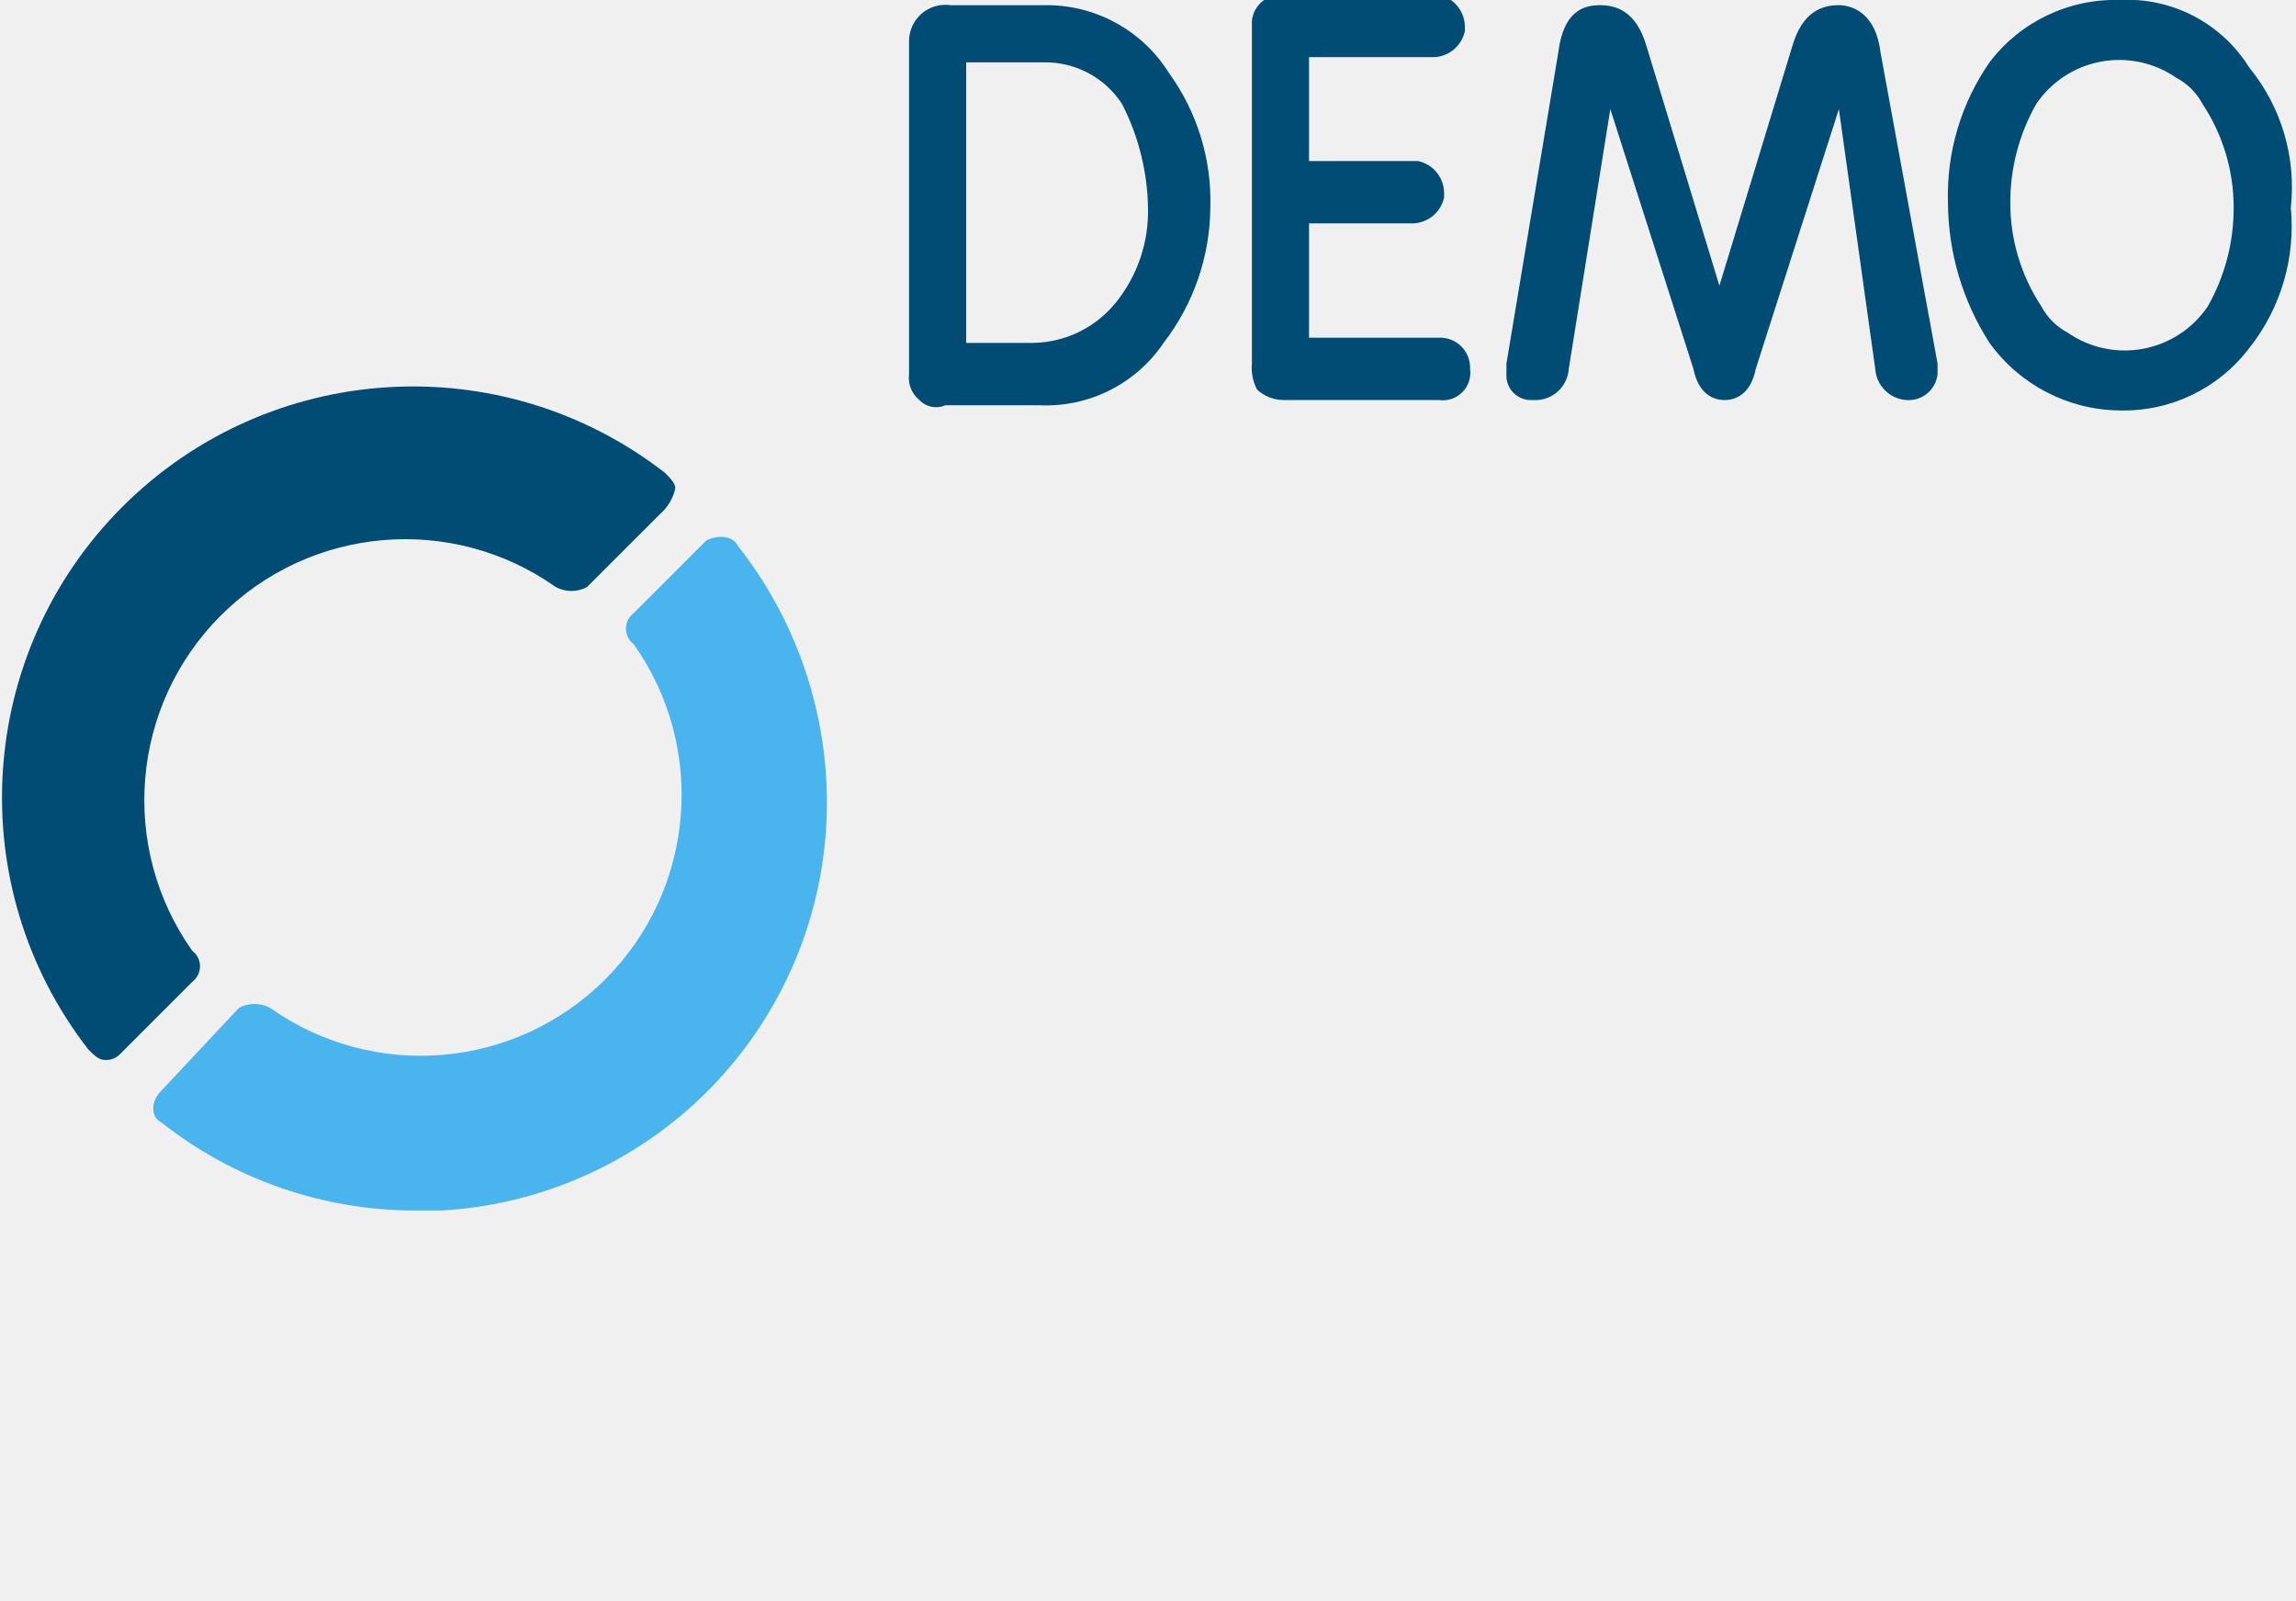
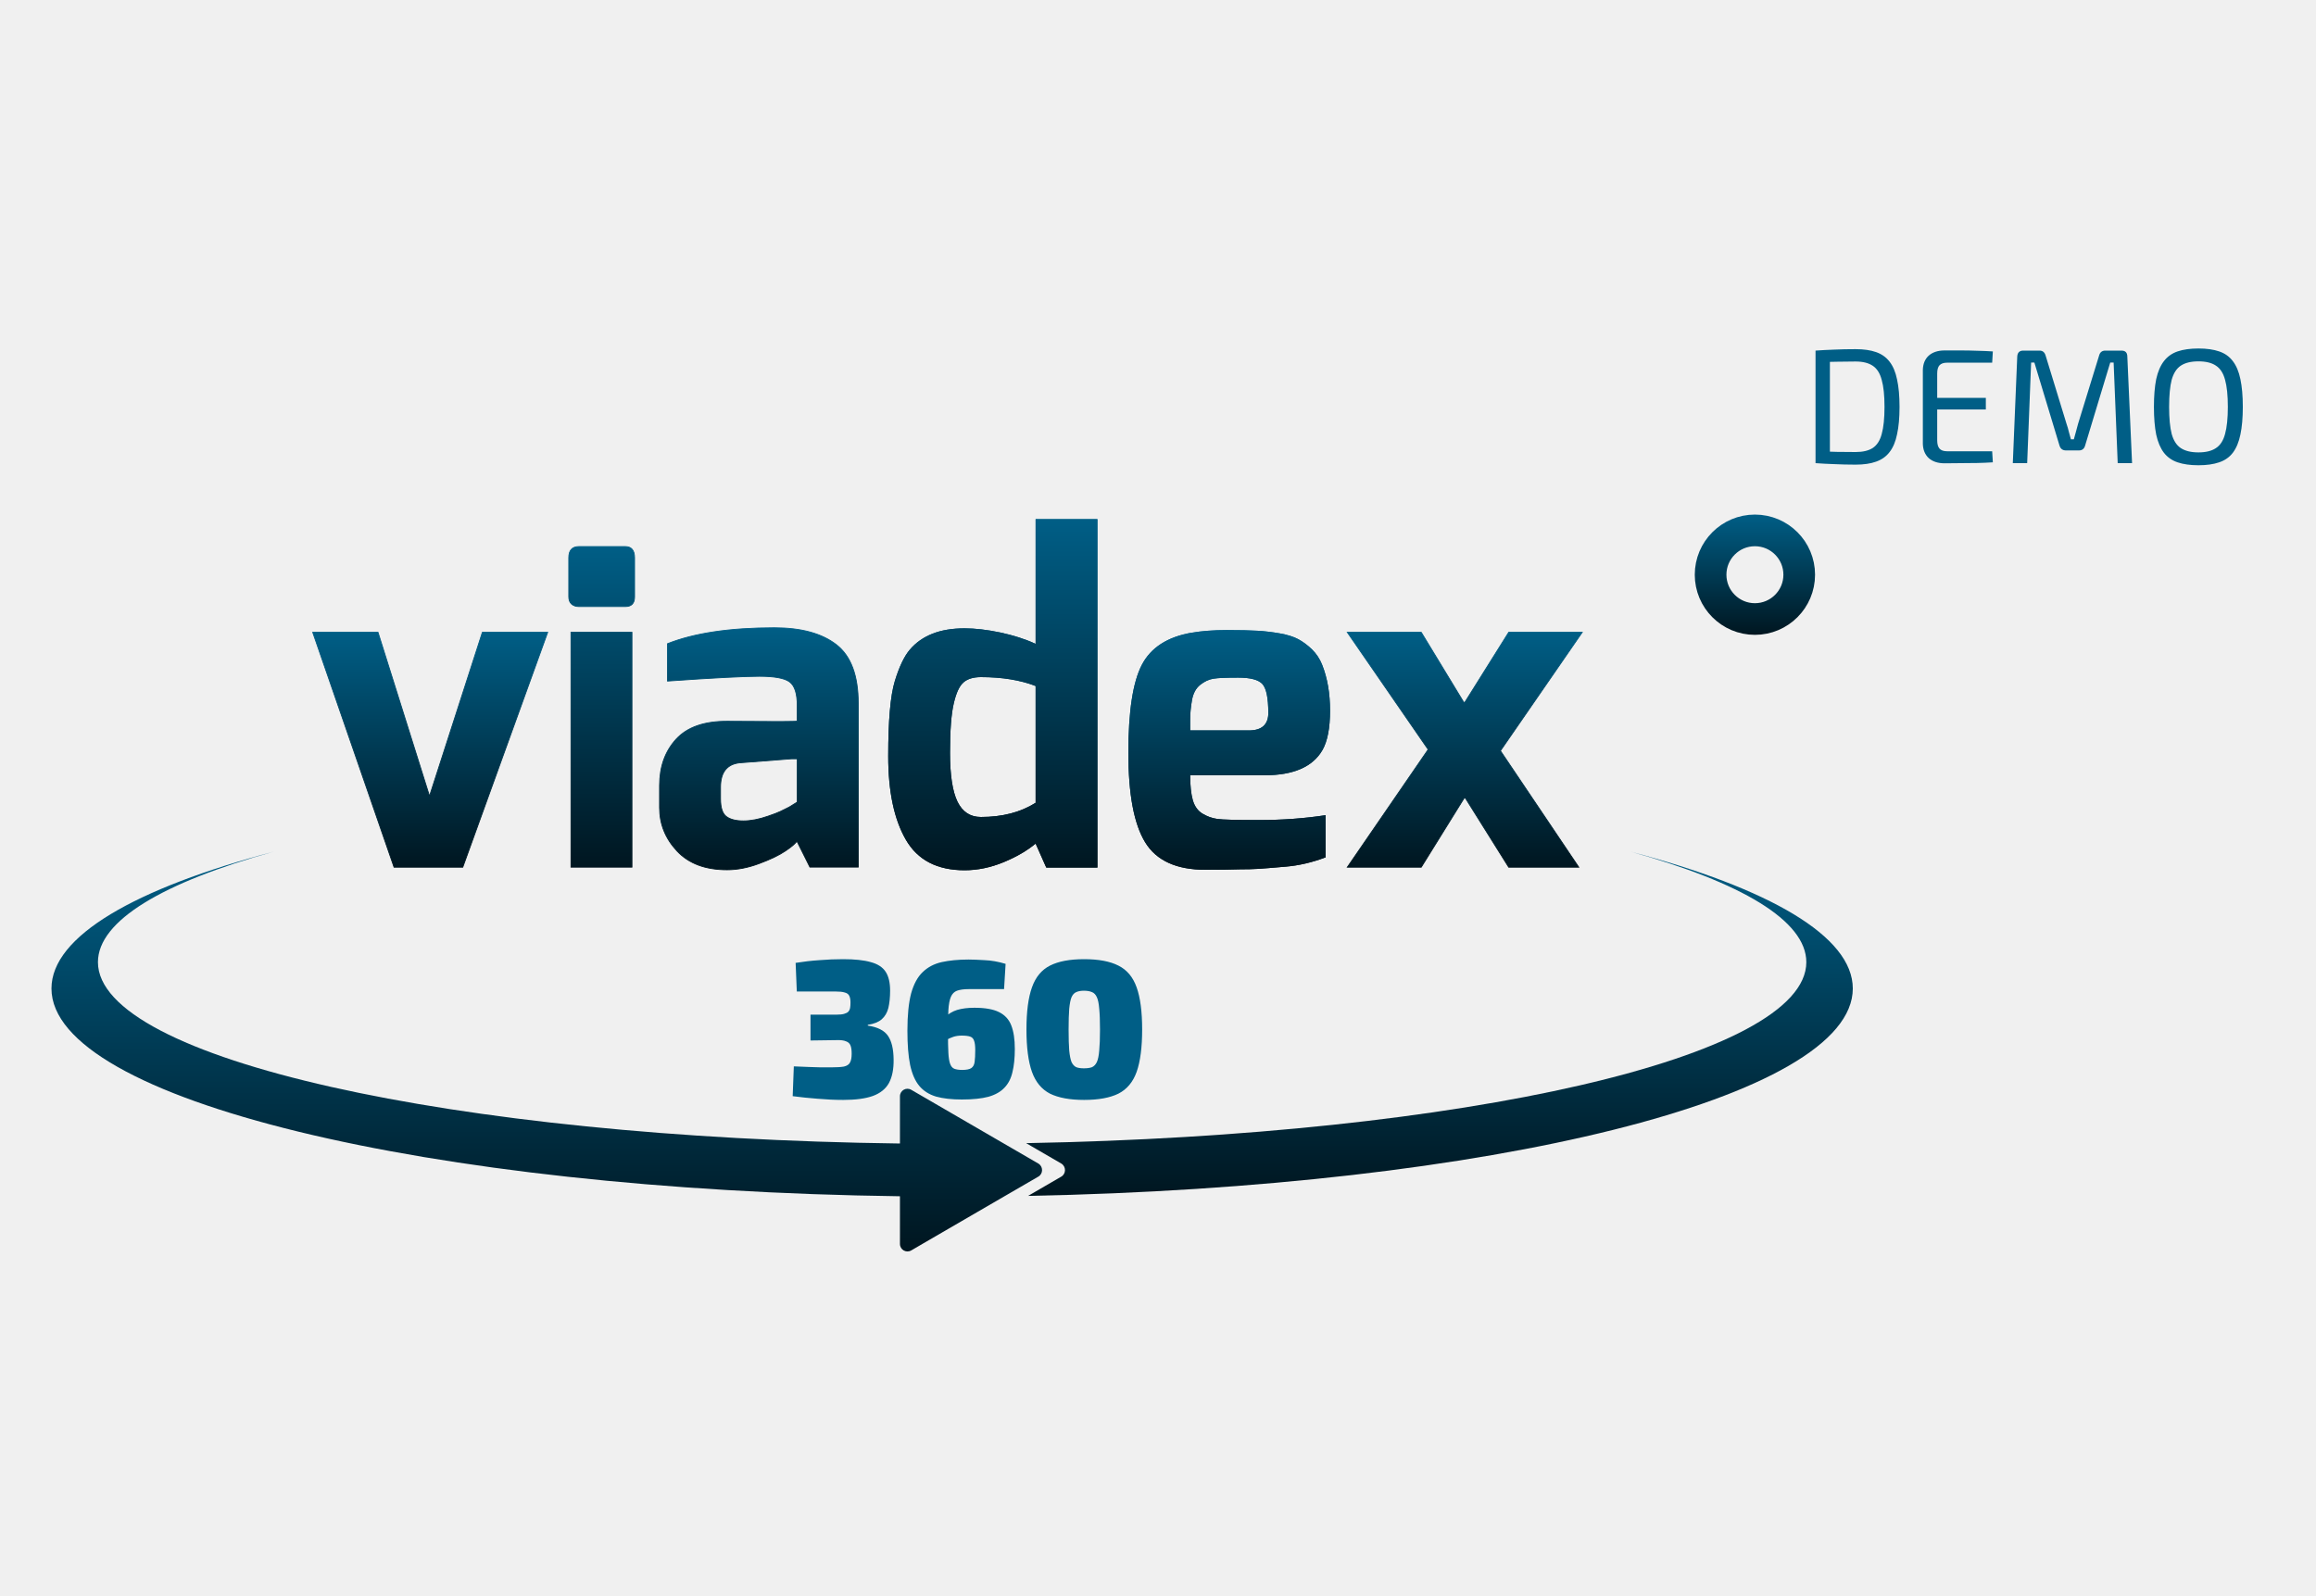
- <svg xmlns="http://www.w3.org/2000/svg" viewBox="0 0 44.2 30.8">
+ <svg xmlns="http://www.w3.org/2000/svg" width="45" height="31" viewBox="0 0 45 31" fill="none">
+   <path d="M7.345 12.287L8.338 15.446L8.345 15.47L8.353 15.446L9.372 12.287H10.642L8.992 16.852H7.656L6.076 12.287H7.345Z" fill="url(#paint0_linear_2428_5995)" stroke="url(#paint1_linear_2428_5995)" stroke-width="0.016" />
+   <path d="M12.279 12.286V16.851H11.094V12.286H12.279ZM11.249 10.621H12.149C12.21 10.621 12.255 10.64 12.284 10.675C12.314 10.71 12.33 10.764 12.33 10.838V11.597C12.33 11.662 12.315 11.709 12.285 11.74C12.256 11.771 12.211 11.787 12.149 11.787H11.249C11.188 11.787 11.14 11.77 11.104 11.737C11.069 11.704 11.051 11.659 11.051 11.597V10.838C11.051 10.764 11.068 10.71 11.101 10.675C11.133 10.64 11.182 10.621 11.249 10.621Z" fill="url(#paint2_linear_2428_5995)" stroke="url(#paint3_linear_2428_5995)" stroke-width="0.016" />
+   <path d="M15.046 12.199C15.571 12.199 15.973 12.31 16.254 12.53C16.534 12.749 16.676 13.128 16.676 13.667V16.85H15.736L15.489 16.355L15.482 16.357L15.47 16.364L15.476 16.354C15.465 16.372 15.442 16.398 15.405 16.429C15.369 16.459 15.321 16.495 15.26 16.536C15.138 16.619 14.967 16.701 14.75 16.781C14.533 16.862 14.326 16.902 14.127 16.902C13.705 16.902 13.382 16.78 13.155 16.538C12.928 16.295 12.815 16.014 12.815 15.694V15.263C12.815 14.897 12.923 14.597 13.139 14.362C13.354 14.129 13.686 14.013 14.136 14.016C14.587 14.019 14.925 14.021 15.148 14.021C15.26 14.021 15.344 14.019 15.399 14.018C15.427 14.017 15.448 14.017 15.462 14.016C15.469 14.015 15.475 14.014 15.479 14.014C15.48 14.013 15.483 14.012 15.484 14.012C15.485 14.011 15.486 14.011 15.487 14.01C15.488 14.009 15.49 14.006 15.49 14.003V13.71C15.49 13.479 15.442 13.325 15.342 13.251C15.292 13.214 15.218 13.187 15.12 13.169C15.022 13.151 14.9 13.142 14.754 13.142C14.463 13.142 13.868 13.172 12.97 13.235V12.508C13.488 12.303 14.18 12.199 15.046 12.199ZM15.382 14.745L14.376 14.823C14.252 14.835 14.157 14.881 14.094 14.961C14.031 15.04 14 15.153 14 15.298V15.521C14 15.694 14.037 15.811 14.114 15.868C14.19 15.925 14.302 15.952 14.445 15.952C14.589 15.952 14.749 15.921 14.924 15.86C15.011 15.83 15.089 15.801 15.157 15.771L15.333 15.684L15.487 15.589L15.491 15.595V14.745H15.382Z" fill="url(#paint4_linear_2428_5995)" stroke="url(#paint5_linear_2428_5995)" stroke-width="0.016" />
+   <mask id="path-4-inside-1_2428_5995" fill="white">
+     <path d="M17.258 14.694C17.258 14.004 17.3 13.518 17.386 13.236C17.472 12.954 17.57 12.751 17.678 12.624C17.913 12.348 18.267 12.21 18.742 12.21C18.947 12.21 19.179 12.237 19.436 12.291C19.694 12.346 19.922 12.419 20.122 12.512V10.088H21.323V16.859H20.329L20.122 16.393C19.957 16.531 19.748 16.652 19.497 16.756C19.245 16.859 18.994 16.911 18.742 16.911C18.21 16.911 17.83 16.714 17.602 16.32C17.373 15.925 17.258 15.384 17.258 14.694M18.725 13.258C18.644 13.324 18.58 13.46 18.532 13.668C18.483 13.874 18.459 14.195 18.459 14.63C18.459 15.063 18.508 15.38 18.604 15.578C18.701 15.777 18.853 15.876 19.059 15.876C19.476 15.876 19.831 15.784 20.122 15.6V13.331C19.825 13.216 19.471 13.158 19.059 13.158C18.916 13.158 18.804 13.191 18.725 13.257" />
+   </mask>
+   <path d="M17.258 14.694C17.258 14.004 17.3 13.518 17.386 13.236C17.472 12.954 17.57 12.751 17.678 12.624C17.913 12.348 18.267 12.21 18.742 12.21C18.947 12.21 19.179 12.237 19.436 12.291C19.694 12.346 19.922 12.419 20.122 12.512V10.088H21.323V16.859H20.329L20.122 16.393C19.957 16.531 19.748 16.652 19.497 16.756C19.245 16.859 18.994 16.911 18.742 16.911C18.21 16.911 17.83 16.714 17.602 16.32C17.373 15.925 17.258 15.384 17.258 14.694M18.725 13.258C18.644 13.324 18.58 13.46 18.532 13.668C18.483 13.874 18.459 14.195 18.459 14.63C18.459 15.063 18.508 15.38 18.604 15.578C18.701 15.777 18.853 15.876 19.059 15.876C19.476 15.876 19.831 15.784 20.122 15.6V13.331C19.825 13.216 19.471 13.158 19.059 13.158C18.916 13.158 18.804 13.191 18.725 13.257" fill="url(#paint6_linear_2428_5995)" />
+   <path d="M17.386 13.236L17.401 13.241L17.401 13.241L17.386 13.236ZM17.678 12.624L17.69 12.634L17.69 12.634L17.678 12.624ZM19.436 12.291L19.44 12.276L19.44 12.276L19.436 12.291ZM20.122 12.512L20.116 12.526L20.138 12.536V12.512H20.122ZM20.122 10.088V10.072H20.107V10.088H20.122ZM21.323 10.088H21.339V10.072H21.323V10.088ZM21.323 16.859V16.875H21.339V16.859H21.323ZM20.329 16.859L20.314 16.865L20.319 16.875H20.329V16.859ZM20.122 16.393L20.137 16.387L20.128 16.368L20.112 16.381L20.122 16.393ZM18.532 13.668L18.547 13.671L18.547 13.671L18.532 13.668ZM18.604 15.578L18.59 15.585L18.59 15.585L18.604 15.578ZM20.122 15.6L20.131 15.613L20.138 15.608V15.6H20.122ZM20.122 13.331H20.138V13.32L20.128 13.316L20.122 13.331ZM17.258 14.694H17.274C17.274 14.004 17.316 13.52 17.401 13.241L17.386 13.236L17.371 13.232C17.285 13.515 17.242 14.004 17.242 14.694H17.258ZM17.386 13.236L17.401 13.241C17.487 12.96 17.584 12.758 17.69 12.634L17.678 12.624L17.666 12.614C17.555 12.743 17.457 12.949 17.371 13.232L17.386 13.236ZM17.678 12.624L17.69 12.634C17.921 12.363 18.27 12.225 18.742 12.225V12.21V12.194C18.264 12.194 17.904 12.333 17.666 12.614L17.678 12.624ZM18.742 12.21V12.225C18.946 12.225 19.176 12.252 19.433 12.307L19.436 12.291L19.44 12.276C19.181 12.221 18.949 12.194 18.742 12.194V12.21ZM19.436 12.291L19.433 12.307C19.689 12.362 19.917 12.434 20.116 12.526L20.122 12.512L20.129 12.497C19.928 12.405 19.698 12.331 19.44 12.276L19.436 12.291ZM20.122 12.512H20.138V10.088H20.122H20.107V12.512H20.122ZM20.122 10.088V10.104H21.323V10.088V10.072H20.122V10.088ZM21.323 10.088H21.308V16.859H21.323H21.339V10.088H21.323ZM21.323 16.859V16.843H20.329V16.859V16.875H21.323V16.859ZM20.329 16.859L20.343 16.852L20.137 16.387L20.122 16.393L20.108 16.4L20.314 16.865L20.329 16.859ZM20.122 16.393L20.112 16.381C19.948 16.518 19.741 16.638 19.491 16.741L19.497 16.756L19.503 16.77C19.755 16.666 19.966 16.544 20.133 16.406L20.122 16.393ZM19.497 16.756L19.491 16.741C19.241 16.844 18.991 16.895 18.742 16.895V16.911V16.927C18.996 16.927 19.249 16.874 19.503 16.77L19.497 16.756ZM18.742 16.911V16.895C18.215 16.895 17.841 16.7 17.615 16.312L17.602 16.32L17.588 16.328C17.82 16.728 18.206 16.927 18.742 16.927V16.911ZM17.602 16.32L17.615 16.312C17.388 15.921 17.274 15.382 17.274 14.694H17.258H17.243C17.243 15.385 17.357 15.93 17.588 16.328L17.602 16.32ZM18.725 13.258L18.715 13.245C18.63 13.315 18.565 13.456 18.516 13.664L18.532 13.668L18.547 13.671C18.596 13.464 18.659 13.333 18.735 13.27L18.725 13.258ZM18.532 13.668L18.516 13.664C18.467 13.873 18.443 14.195 18.443 14.63H18.459H18.475C18.475 14.196 18.498 13.876 18.547 13.671L18.532 13.668ZM18.459 14.63H18.443C18.443 15.064 18.492 15.383 18.59 15.585L18.604 15.578L18.619 15.571C18.524 15.376 18.475 15.063 18.475 14.63H18.459ZM18.604 15.578L18.59 15.585C18.64 15.686 18.704 15.763 18.782 15.815C18.861 15.866 18.953 15.892 19.059 15.892V15.876V15.86C18.959 15.86 18.872 15.836 18.8 15.788C18.727 15.74 18.666 15.668 18.619 15.571L18.604 15.578ZM19.059 15.876V15.892C19.478 15.892 19.836 15.799 20.131 15.613L20.122 15.6L20.114 15.586C19.826 15.768 19.474 15.86 19.059 15.86V15.876ZM20.122 15.6H20.138V13.331H20.122H20.107V15.6H20.122ZM20.122 13.331L20.128 13.316C19.829 13.2 19.472 13.142 19.059 13.142V13.158V13.174C19.47 13.174 19.822 13.232 20.117 13.346L20.122 13.331ZM19.059 13.158V13.142C18.914 13.142 18.798 13.176 18.715 13.245L18.725 13.257L18.735 13.269C18.811 13.207 18.918 13.174 19.059 13.174V13.158Z" fill="url(#paint7_linear_2428_5995)" mask="url(#path-4-inside-1_2428_5995)" />
+   <mask id="path-6-inside-2_2428_5995" fill="white">
+     <path d="M23.151 12.296C23.351 12.261 23.58 12.244 23.837 12.244C24.094 12.244 24.294 12.249 24.437 12.257C24.58 12.266 24.725 12.283 24.87 12.309C25.016 12.335 25.135 12.372 25.226 12.421C25.318 12.471 25.406 12.536 25.492 12.619C25.578 12.703 25.643 12.802 25.689 12.917C25.792 13.176 25.843 13.473 25.843 13.809C25.843 14.146 25.794 14.4 25.697 14.573C25.509 14.901 25.134 15.065 24.574 15.065H23.125C23.125 15.266 23.142 15.427 23.176 15.548C23.211 15.668 23.273 15.756 23.365 15.811C23.456 15.866 23.552 15.9 23.652 15.914C23.752 15.929 24.025 15.935 24.471 15.935C24.917 15.935 25.346 15.904 25.757 15.841V16.66C25.5 16.758 25.241 16.819 24.981 16.841C24.721 16.864 24.543 16.878 24.445 16.884C24.348 16.89 24.227 16.893 24.085 16.893C23.896 16.899 23.676 16.902 23.424 16.902C22.858 16.902 22.467 16.724 22.25 16.367C22.032 16.011 21.924 15.431 21.924 14.629C21.924 13.826 22.011 13.257 22.185 12.921C22.36 12.585 22.681 12.377 23.151 12.295M24.643 13.849C24.643 13.561 24.604 13.376 24.528 13.292C24.451 13.209 24.294 13.168 24.06 13.168C23.826 13.168 23.665 13.174 23.576 13.189C23.487 13.203 23.401 13.244 23.319 13.309C23.236 13.376 23.183 13.475 23.16 13.607C23.137 13.739 23.125 13.864 23.125 13.982V14.194H24.266C24.518 14.194 24.644 14.079 24.644 13.849" />
+   </mask>
+   <path d="M23.151 12.296C23.351 12.261 23.58 12.244 23.837 12.244C24.094 12.244 24.294 12.249 24.437 12.257C24.58 12.266 24.725 12.283 24.87 12.309C25.016 12.335 25.135 12.372 25.226 12.421C25.318 12.471 25.406 12.536 25.492 12.619C25.578 12.703 25.643 12.802 25.689 12.917C25.792 13.176 25.843 13.473 25.843 13.809C25.843 14.146 25.794 14.4 25.697 14.573C25.509 14.901 25.134 15.065 24.574 15.065H23.125C23.125 15.266 23.142 15.427 23.176 15.548C23.211 15.668 23.273 15.756 23.365 15.811C23.456 15.866 23.552 15.9 23.652 15.914C23.752 15.929 24.025 15.935 24.471 15.935C24.917 15.935 25.346 15.904 25.757 15.841V16.66C25.5 16.758 25.241 16.819 24.981 16.841C24.721 16.864 24.543 16.878 24.445 16.884C24.348 16.89 24.227 16.893 24.085 16.893C23.896 16.899 23.676 16.902 23.424 16.902C22.858 16.902 22.467 16.724 22.25 16.367C22.032 16.011 21.924 15.431 21.924 14.629C21.924 13.826 22.011 13.257 22.185 12.921C22.36 12.585 22.681 12.377 23.151 12.295M24.643 13.849C24.643 13.561 24.604 13.376 24.528 13.292C24.451 13.209 24.294 13.168 24.06 13.168C23.826 13.168 23.665 13.174 23.576 13.189C23.487 13.203 23.401 13.244 23.319 13.309C23.236 13.376 23.183 13.475 23.16 13.607C23.137 13.739 23.125 13.864 23.125 13.982V14.194H24.266C24.518 14.194 24.644 14.079 24.644 13.849" fill="url(#paint8_linear_2428_5995)" />
+   <path d="M24.87 12.309L24.867 12.325L24.867 12.325L24.87 12.309ZM25.689 12.917L25.704 12.911L25.704 12.911L25.689 12.917ZM25.697 14.573L25.711 14.581L25.711 14.58L25.697 14.573ZM23.125 15.065V15.049H23.109V15.065H23.125ZM23.176 15.548L23.161 15.552L23.161 15.552L23.176 15.548ZM23.365 15.811L23.373 15.797L23.373 15.797L23.365 15.811ZM23.652 15.914L23.654 15.898L23.654 15.898L23.652 15.914ZM25.757 15.841H25.773V15.822L25.755 15.825L25.757 15.841ZM25.757 16.66L25.763 16.675L25.773 16.671V16.66H25.757ZM24.445 16.884L24.444 16.868L24.444 16.868L24.445 16.884ZM24.085 16.893V16.877L24.084 16.877L24.085 16.893ZM22.25 16.367L22.264 16.359L22.263 16.359L22.25 16.367ZM24.528 13.292L24.539 13.282L24.539 13.282L24.528 13.292ZM23.576 13.189L23.573 13.173L23.573 13.173L23.576 13.189ZM23.319 13.309L23.309 13.297L23.309 13.297L23.319 13.309ZM23.16 13.607L23.175 13.61L23.175 13.61L23.16 13.607ZM23.125 14.194H23.11V14.209H23.125V14.194ZM23.151 12.296L23.154 12.312C23.353 12.277 23.581 12.26 23.837 12.26V12.244V12.228C23.579 12.228 23.35 12.245 23.148 12.28L23.151 12.296ZM23.837 12.244V12.26C24.094 12.26 24.294 12.264 24.436 12.273L24.437 12.257L24.438 12.242C24.295 12.233 24.094 12.228 23.837 12.228V12.244ZM24.437 12.257L24.436 12.273C24.579 12.282 24.722 12.299 24.867 12.325L24.87 12.309L24.873 12.293C24.727 12.268 24.582 12.25 24.438 12.242L24.437 12.257ZM24.87 12.309L24.867 12.325C25.012 12.35 25.129 12.387 25.219 12.435L25.226 12.421L25.234 12.407C25.14 12.357 25.02 12.319 24.873 12.293L24.87 12.309ZM25.226 12.421L25.219 12.435C25.309 12.484 25.396 12.548 25.481 12.631L25.492 12.619L25.503 12.608C25.416 12.524 25.327 12.457 25.234 12.407L25.226 12.421ZM25.492 12.619L25.481 12.631C25.565 12.712 25.629 12.81 25.674 12.923L25.689 12.917L25.704 12.911C25.657 12.794 25.591 12.693 25.503 12.608L25.492 12.619ZM25.689 12.917L25.674 12.923C25.776 13.179 25.828 13.475 25.828 13.809H25.843H25.859C25.859 13.472 25.808 13.172 25.704 12.911L25.689 12.917ZM25.843 13.809H25.828C25.828 14.145 25.779 14.396 25.683 14.565L25.697 14.573L25.711 14.58C25.81 14.404 25.859 14.147 25.859 13.809H25.843ZM25.697 14.573L25.683 14.565C25.499 14.886 25.131 15.049 24.574 15.049V15.065V15.08C25.137 15.08 25.518 14.915 25.711 14.581L25.697 14.573ZM24.574 15.065V15.049H23.125V15.065V15.08H24.574V15.065ZM23.125 15.065H23.109C23.109 15.266 23.126 15.429 23.161 15.552L23.176 15.548L23.191 15.543C23.157 15.424 23.141 15.265 23.141 15.065H23.125ZM23.176 15.548L23.161 15.552C23.196 15.676 23.261 15.768 23.357 15.824L23.365 15.811L23.373 15.797C23.286 15.745 23.225 15.661 23.191 15.543L23.176 15.548ZM23.365 15.811L23.357 15.824C23.45 15.88 23.547 15.915 23.65 15.93L23.652 15.914L23.654 15.898C23.556 15.884 23.463 15.851 23.373 15.797L23.365 15.811ZM23.652 15.914L23.65 15.93C23.751 15.944 24.026 15.951 24.471 15.951V15.935V15.92C24.025 15.92 23.753 15.913 23.654 15.898L23.652 15.914ZM24.471 15.935V15.951C24.918 15.951 25.348 15.92 25.76 15.857L25.757 15.841L25.755 15.825C25.345 15.888 24.916 15.92 24.471 15.92V15.935ZM25.757 15.841H25.742V16.66H25.757H25.773V15.841H25.757ZM25.757 16.66L25.752 16.645C25.496 16.743 25.238 16.803 24.98 16.825L24.981 16.841L24.982 16.857C25.244 16.834 25.505 16.773 25.763 16.675L25.757 16.66ZM24.981 16.841L24.98 16.825C24.719 16.848 24.541 16.863 24.444 16.868L24.445 16.884L24.446 16.9C24.544 16.894 24.722 16.88 24.982 16.857L24.981 16.841ZM24.445 16.884L24.444 16.868C24.347 16.874 24.227 16.877 24.085 16.877V16.893V16.909C24.227 16.909 24.348 16.906 24.446 16.9L24.445 16.884ZM24.085 16.893L24.084 16.877C23.896 16.883 23.676 16.886 23.424 16.886V16.902V16.918C23.676 16.918 23.896 16.914 24.085 16.909L24.085 16.893ZM23.424 16.902V16.886C22.862 16.886 22.477 16.709 22.264 16.359L22.25 16.367L22.236 16.375C22.457 16.738 22.855 16.918 23.424 16.918V16.902ZM22.25 16.367L22.263 16.359C22.048 16.006 21.94 15.43 21.94 14.629H21.924H21.908C21.908 15.432 22.016 16.015 22.236 16.375L22.25 16.367ZM21.924 14.629H21.94C21.94 13.827 22.027 13.261 22.199 12.928L22.185 12.921L22.171 12.914C21.995 13.253 21.908 13.826 21.908 14.629H21.924ZM22.185 12.921L22.199 12.928C22.371 12.598 22.688 12.392 23.153 12.311L23.151 12.295L23.148 12.28C22.675 12.362 22.349 12.572 22.171 12.914L22.185 12.921ZM24.643 13.849H24.659C24.659 13.704 24.649 13.585 24.63 13.491C24.61 13.397 24.58 13.326 24.539 13.282L24.528 13.292L24.516 13.303C24.551 13.342 24.579 13.405 24.599 13.497C24.617 13.588 24.627 13.705 24.627 13.849H24.643ZM24.528 13.292L24.539 13.282C24.498 13.237 24.437 13.205 24.357 13.183C24.277 13.162 24.178 13.152 24.06 13.152V13.168V13.183C24.177 13.183 24.273 13.194 24.349 13.214C24.425 13.234 24.48 13.264 24.516 13.303L24.528 13.292ZM24.06 13.168V13.152C23.827 13.152 23.664 13.159 23.573 13.173L23.576 13.189L23.578 13.204C23.666 13.19 23.826 13.183 24.06 13.183V13.168ZM23.576 13.189L23.573 13.173C23.482 13.188 23.393 13.23 23.309 13.297L23.319 13.309L23.328 13.322C23.41 13.258 23.493 13.219 23.578 13.204L23.576 13.189ZM23.319 13.309L23.309 13.297C23.222 13.366 23.167 13.469 23.144 13.604L23.16 13.607L23.175 13.61C23.198 13.48 23.249 13.385 23.328 13.322L23.319 13.309ZM23.16 13.607L23.144 13.604C23.121 13.738 23.11 13.863 23.11 13.982H23.125H23.141C23.141 13.865 23.152 13.741 23.175 13.61L23.16 13.607ZM23.125 13.982H23.11V14.194H23.125H23.141V13.982H23.125ZM23.125 14.194V14.209H24.266V14.194V14.178H23.125V14.194ZM24.266 14.194V14.209C24.394 14.209 24.493 14.18 24.56 14.119C24.627 14.058 24.66 13.966 24.66 13.849H24.644H24.628C24.628 13.961 24.597 14.042 24.538 14.096C24.48 14.149 24.39 14.178 24.266 14.178V14.194Z" fill="url(#paint9_linear_2428_5995)" mask="url(#path-6-inside-2_2428_5995)" />
+   <path d="M28.452 13.65L28.445 13.654L27.615 12.287H26.178L27.746 14.56L27.758 14.577L27.746 14.569L26.178 16.852H27.615L28.445 15.515L28.454 15.509L28.461 15.505L28.467 15.5L29.314 16.852H30.676L29.157 14.595L29.146 14.578L29.157 14.585L30.743 12.287H29.314L28.465 13.642M28.452 13.65L28.458 13.654M28.452 13.65L28.458 13.654M28.452 13.65L28.465 13.642M28.458 13.654L28.467 13.642H28.465M28.458 13.654L28.465 13.642" fill="url(#paint10_linear_2428_5995)" stroke="url(#paint11_linear_2428_5995)" stroke-width="0.016" />
+   <path d="M16.381 18.639C16.607 18.639 16.786 18.658 16.918 18.696C17.052 18.731 17.149 18.794 17.207 18.882C17.266 18.971 17.295 19.094 17.295 19.252C17.295 19.381 17.283 19.493 17.261 19.587C17.238 19.678 17.195 19.752 17.131 19.808C17.07 19.861 16.98 19.897 16.861 19.915V19.93C17.051 19.958 17.182 20.024 17.253 20.128C17.324 20.23 17.361 20.383 17.363 20.589C17.366 20.777 17.335 20.929 17.272 21.046C17.209 21.16 17.104 21.244 16.96 21.297C16.817 21.348 16.626 21.374 16.384 21.374C16.222 21.374 16.055 21.366 15.885 21.351C15.718 21.338 15.556 21.322 15.402 21.301L15.424 20.722C15.544 20.727 15.643 20.731 15.722 20.734C15.803 20.736 15.877 20.739 15.943 20.741C16.011 20.741 16.082 20.741 16.156 20.741C16.26 20.741 16.34 20.736 16.396 20.726C16.454 20.713 16.494 20.688 16.514 20.65C16.537 20.612 16.548 20.553 16.548 20.475C16.548 20.406 16.541 20.353 16.525 20.315C16.51 20.277 16.481 20.25 16.438 20.235C16.397 20.217 16.336 20.209 16.255 20.212L15.748 20.219V19.717H16.255C16.318 19.717 16.368 19.712 16.403 19.701C16.439 19.691 16.466 19.677 16.483 19.659C16.501 19.639 16.513 19.614 16.518 19.583C16.523 19.553 16.525 19.518 16.525 19.48C16.525 19.422 16.516 19.378 16.499 19.347C16.483 19.317 16.454 19.296 16.411 19.286C16.37 19.273 16.311 19.267 16.232 19.267C16.092 19.267 15.957 19.267 15.824 19.267C15.695 19.267 15.581 19.267 15.482 19.267L15.459 18.711C15.614 18.686 15.768 18.668 15.924 18.658C16.078 18.645 16.231 18.639 16.381 18.639ZM18.819 18.646C18.893 18.646 18.995 18.65 19.128 18.658C19.26 18.663 19.397 18.687 19.539 18.73L19.509 19.221C19.432 19.221 19.363 19.221 19.299 19.221C19.235 19.221 19.167 19.221 19.093 19.221C19.02 19.221 18.928 19.221 18.819 19.221C18.725 19.221 18.65 19.232 18.594 19.252C18.541 19.272 18.502 19.311 18.476 19.37C18.451 19.428 18.434 19.515 18.427 19.629C18.422 19.741 18.419 19.889 18.419 20.075C18.419 20.235 18.422 20.363 18.427 20.459C18.432 20.553 18.443 20.625 18.461 20.673C18.479 20.721 18.505 20.753 18.541 20.768C18.579 20.783 18.631 20.791 18.697 20.791C18.778 20.791 18.837 20.779 18.872 20.756C18.908 20.731 18.93 20.691 18.937 20.635C18.945 20.579 18.949 20.501 18.949 20.402C18.949 20.321 18.941 20.261 18.926 20.223C18.913 20.183 18.888 20.156 18.849 20.143C18.814 20.131 18.759 20.124 18.686 20.124C18.627 20.124 18.574 20.132 18.526 20.147C18.48 20.162 18.427 20.186 18.366 20.219C18.305 20.252 18.222 20.298 18.118 20.357L18.103 20.082C18.189 19.95 18.27 19.849 18.347 19.777C18.423 19.704 18.507 19.653 18.598 19.625C18.692 19.597 18.804 19.583 18.933 19.583C19.139 19.583 19.298 19.611 19.41 19.667C19.524 19.723 19.604 19.809 19.649 19.926C19.695 20.043 19.718 20.195 19.718 20.383C19.718 20.558 19.703 20.708 19.672 20.833C19.644 20.957 19.592 21.059 19.516 21.137C19.442 21.216 19.338 21.275 19.204 21.313C19.072 21.348 18.9 21.366 18.689 21.366C18.491 21.366 18.324 21.347 18.187 21.309C18.052 21.268 17.944 21.2 17.863 21.103C17.782 21.007 17.722 20.871 17.684 20.696C17.648 20.52 17.631 20.298 17.631 20.029C17.631 19.729 17.655 19.488 17.703 19.305C17.754 19.122 17.829 18.984 17.928 18.89C18.027 18.794 18.15 18.729 18.297 18.696C18.447 18.663 18.621 18.646 18.819 18.646ZM21.064 18.639C21.344 18.639 21.566 18.68 21.731 18.764C21.896 18.846 22.014 18.986 22.085 19.187C22.156 19.385 22.192 19.658 22.192 20.006C22.192 20.354 22.156 20.628 22.085 20.829C22.014 21.027 21.896 21.168 21.731 21.252C21.566 21.333 21.344 21.374 21.064 21.374C20.787 21.374 20.567 21.333 20.401 21.252C20.239 21.168 20.122 21.027 20.051 20.829C19.98 20.628 19.944 20.354 19.944 20.006C19.944 19.658 19.98 19.385 20.051 19.187C20.122 18.986 20.239 18.846 20.401 18.764C20.567 18.68 20.787 18.639 21.064 18.639ZM21.06 19.252C21 19.252 20.95 19.261 20.912 19.279C20.874 19.294 20.843 19.327 20.82 19.378C20.8 19.426 20.785 19.501 20.775 19.602C20.767 19.701 20.763 19.836 20.763 20.006C20.763 20.176 20.767 20.312 20.775 20.414C20.785 20.513 20.8 20.588 20.82 20.638C20.843 20.687 20.874 20.72 20.912 20.738C20.95 20.753 21 20.76 21.06 20.76C21.124 20.76 21.176 20.753 21.217 20.738C21.257 20.72 21.289 20.687 21.312 20.638C21.335 20.588 21.35 20.513 21.358 20.414C21.368 20.312 21.373 20.176 21.373 20.006C21.373 19.836 21.368 19.701 21.358 19.602C21.35 19.501 21.335 19.426 21.312 19.378C21.289 19.327 21.257 19.294 21.217 19.279C21.176 19.261 21.124 19.252 21.06 19.252Z" fill="#005E86" />
+   <circle cx="34.098" cy="11.168" r="0.861" stroke="url(#paint12_linear_2428_5995)" stroke-width="0.615" />
+   <path d="M20.174 22.865L19.517 23.246L17.931 24.167L17.705 24.299C17.607 24.355 17.486 24.285 17.486 24.172V23.246C8.293 23.125 1 21.364 1 19.209C1 18.191 2.63 17.26 5.32 16.549C3.177 17.144 1.903 17.888 1.903 18.697C1.903 20.574 8.792 22.11 17.486 22.221V21.304C17.486 21.191 17.607 21.12 17.705 21.177L17.931 21.308L19.504 22.221L20.174 22.61C20.272 22.667 20.272 22.809 20.174 22.865Z" fill="url(#paint13_linear_2428_5995)" />
+   <path d="M36 19.209C36 21.328 28.949 23.066 19.976 23.239L20.62 22.865C20.717 22.809 20.717 22.667 20.62 22.61L19.938 22.214C28.431 22.059 35.097 20.544 35.097 18.697C35.097 17.888 33.823 17.144 31.68 16.549C34.37 17.26 36 18.191 36 19.209Z" fill="url(#paint14_linear_2428_5995)" />
+   <path d="M36.055 6.785C36.212 6.785 36.344 6.804 36.452 6.842C36.561 6.88 36.649 6.942 36.715 7.029C36.782 7.115 36.831 7.23 36.86 7.374C36.892 7.518 36.908 7.695 36.908 7.907C36.908 8.118 36.892 8.295 36.86 8.439C36.831 8.583 36.782 8.698 36.715 8.784C36.649 8.871 36.561 8.933 36.452 8.971C36.344 9.01 36.212 9.029 36.055 9.029C35.905 9.029 35.766 9.025 35.637 9.019C35.51 9.015 35.39 9.008 35.276 9L35.396 8.772C35.485 8.774 35.583 8.777 35.691 8.781C35.801 8.783 35.922 8.784 36.055 8.784C36.195 8.784 36.306 8.758 36.388 8.705C36.471 8.65 36.529 8.559 36.562 8.433C36.598 8.304 36.616 8.128 36.616 7.907C36.616 7.685 36.598 7.51 36.562 7.384C36.529 7.255 36.471 7.163 36.388 7.108C36.306 7.053 36.195 7.025 36.055 7.025C35.924 7.025 35.806 7.027 35.7 7.029C35.597 7.031 35.495 7.033 35.396 7.035L35.276 6.813C35.39 6.805 35.51 6.798 35.637 6.794C35.766 6.788 35.905 6.785 36.055 6.785ZM35.555 6.813V9H35.276V6.813H35.555ZM37.783 6.81C37.889 6.81 37.994 6.81 38.1 6.81C38.208 6.81 38.313 6.812 38.417 6.816C38.522 6.818 38.624 6.823 38.721 6.829L38.708 7.048H37.83C37.765 7.048 37.716 7.065 37.685 7.098C37.655 7.13 37.64 7.183 37.64 7.257V8.556C37.64 8.63 37.655 8.684 37.685 8.718C37.716 8.752 37.765 8.769 37.83 8.769H38.708L38.721 8.984C38.624 8.99 38.522 8.995 38.417 8.997C38.313 8.999 38.208 9 38.1 9C37.994 9.002 37.889 9.003 37.783 9.003C37.654 9.003 37.551 8.969 37.475 8.902C37.401 8.832 37.364 8.739 37.361 8.623V7.19C37.364 7.072 37.401 6.979 37.475 6.911C37.551 6.844 37.654 6.81 37.783 6.81ZM37.418 7.732H38.585V7.957H37.418V7.732ZM41.22 6.813C41.296 6.813 41.334 6.852 41.334 6.93L41.426 9H41.147L41.068 7.045H41.002L40.514 8.658C40.497 8.721 40.456 8.753 40.393 8.753H40.143C40.077 8.753 40.035 8.721 40.016 8.658L39.528 7.045H39.465L39.388 9H39.109L39.195 6.93C39.199 6.852 39.238 6.813 39.312 6.813H39.629C39.688 6.813 39.727 6.845 39.746 6.908L40.155 8.243C40.172 8.291 40.186 8.34 40.197 8.388C40.209 8.437 40.223 8.487 40.238 8.537H40.295C40.31 8.487 40.323 8.437 40.336 8.388C40.349 8.34 40.362 8.289 40.377 8.236L40.786 6.908C40.803 6.845 40.843 6.813 40.907 6.813H41.22ZM42.716 6.772C42.874 6.772 43.009 6.791 43.119 6.829C43.231 6.867 43.319 6.93 43.385 7.019C43.452 7.106 43.501 7.222 43.531 7.368C43.562 7.514 43.578 7.693 43.578 7.907C43.578 8.12 43.562 8.3 43.531 8.445C43.501 8.591 43.452 8.708 43.385 8.797C43.319 8.884 43.231 8.946 43.119 8.984C43.009 9.022 42.874 9.041 42.716 9.041C42.558 9.041 42.422 9.022 42.31 8.984C42.2 8.946 42.112 8.884 42.044 8.797C41.977 8.708 41.927 8.591 41.895 8.445C41.866 8.3 41.851 8.12 41.851 7.907C41.851 7.693 41.866 7.514 41.895 7.368C41.927 7.222 41.977 7.106 42.044 7.019C42.112 6.93 42.2 6.867 42.31 6.829C42.422 6.791 42.558 6.772 42.716 6.772ZM42.716 7.022C42.572 7.022 42.458 7.05 42.374 7.105C42.291 7.16 42.232 7.252 42.196 7.38C42.163 7.507 42.146 7.683 42.146 7.907C42.146 8.128 42.163 8.304 42.196 8.433C42.232 8.562 42.291 8.653 42.374 8.708C42.458 8.763 42.572 8.791 42.716 8.791C42.86 8.791 42.973 8.763 43.055 8.708C43.14 8.653 43.199 8.562 43.233 8.433C43.269 8.304 43.287 8.128 43.287 7.907C43.287 7.683 43.269 7.507 43.233 7.38C43.199 7.252 43.14 7.16 43.055 7.105C42.973 7.05 42.86 7.022 42.716 7.022Z" fill="#005E86" />
  <defs>
-     <style>.a{fill:#004c74;}.b{fill:#4ab4ee;}</style>
+     <linearGradient id="paint0_linear_2428_5995" x1="8.358" y1="12.279" x2="8.358" y2="16.859" gradientUnits="userSpaceOnUse">
+       <stop stop-color="#005E86" />
+       <stop offset="1" stop-color="#001620" />
+     </linearGradient>
+     <linearGradient id="paint1_linear_2428_5995" x1="8.358" y1="12.279" x2="8.358" y2="16.859" gradientUnits="userSpaceOnUse">
+       <stop stop-color="#005E86" />
+       <stop offset="1" stop-color="#001620" />
+     </linearGradient>
+     <linearGradient id="paint2_linear_2428_5995" x1="11.691" y1="10.613" x2="11.691" y2="16.858" gradientUnits="userSpaceOnUse">
+       <stop stop-color="#005E86" />
+       <stop offset="1" stop-color="#001620" />
+     </linearGradient>
+     <linearGradient id="paint3_linear_2428_5995" x1="11.691" y1="10.613" x2="11.691" y2="16.858" gradientUnits="userSpaceOnUse">
+       <stop stop-color="#005E86" />
+       <stop offset="1" stop-color="#001620" />
+     </linearGradient>
+     <linearGradient id="paint4_linear_2428_5995" x1="14.745" y1="12.191" x2="14.745" y2="16.91" gradientUnits="userSpaceOnUse">
+       <stop stop-color="#005E86" />
+       <stop offset="1" stop-color="#001620" />
+     </linearGradient>
+     <linearGradient id="paint5_linear_2428_5995" x1="14.745" y1="12.191" x2="14.745" y2="16.91" gradientUnits="userSpaceOnUse">
+       <stop stop-color="#005E86" />
+       <stop offset="1" stop-color="#001620" />
+     </linearGradient>
+     <linearGradient id="paint6_linear_2428_5995" x1="19.291" y1="10.088" x2="19.291" y2="16.911" gradientUnits="userSpaceOnUse">
+       <stop stop-color="#005E86" />
+       <stop offset="1" stop-color="#001620" />
+     </linearGradient>
+     <linearGradient id="paint7_linear_2428_5995" x1="19.291" y1="10.088" x2="19.291" y2="16.911" gradientUnits="userSpaceOnUse">
+       <stop stop-color="#005E86" />
+       <stop offset="1" stop-color="#001620" />
+     </linearGradient>
+     <linearGradient id="paint8_linear_2428_5995" x1="23.884" y1="12.244" x2="23.884" y2="16.902" gradientUnits="userSpaceOnUse">
+       <stop stop-color="#005E86" />
+       <stop offset="1" stop-color="#001620" />
+     </linearGradient>
+     <linearGradient id="paint9_linear_2428_5995" x1="23.884" y1="12.244" x2="23.884" y2="16.902" gradientUnits="userSpaceOnUse">
+       <stop stop-color="#005E86" />
+       <stop offset="1" stop-color="#001620" />
+     </linearGradient>
+     <linearGradient id="paint10_linear_2428_5995" x1="28.46" y1="12.279" x2="28.46" y2="16.859" gradientUnits="userSpaceOnUse">
+       <stop stop-color="#005E86" />
+       <stop offset="1" stop-color="#001620" />
+     </linearGradient>
+     <linearGradient id="paint11_linear_2428_5995" x1="28.46" y1="12.279" x2="28.46" y2="16.859" gradientUnits="userSpaceOnUse">
+       <stop stop-color="#005E86" />
+       <stop offset="1" stop-color="#001620" />
+     </linearGradient>
+     <linearGradient id="paint12_linear_2428_5995" x1="34.098" y1="10" x2="34.098" y2="12.337" gradientUnits="userSpaceOnUse">
+       <stop stop-color="#005E86" />
+       <stop offset="1" stop-color="#001620" />
+     </linearGradient>
+     <linearGradient id="paint13_linear_2428_5995" x1="10.624" y1="16.549" x2="10.624" y2="24.319" gradientUnits="userSpaceOnUse">
+       <stop stop-color="#005E86" />
+       <stop offset="1" stop-color="#001620" />
+     </linearGradient>
+     <linearGradient id="paint14_linear_2428_5995" x1="27.969" y1="16.549" x2="27.969" y2="23.239" gradientUnits="userSpaceOnUse">
+       <stop stop-color="#005E86" />
+       <stop offset="1" stop-color="#001620" />
+     </linearGradient>
  </defs>
-   <path class="a" d="M13,9.4c0-.1-.1-.2-.2-.3A7.911,7.911,0,0,0,1.7,20.2c.1.1.2.2.3.2H2a.367.367,0,0,0,.3-.1l1.4-1.4a.375.375,0,0,0,0-.6,5.022,5.022,0,0,1,7-7,.637.637,0,0,0,.6,0l1.4-1.4A.914.914,0,0,0,13,9.4Z" />
-   <path class="b" d="M14.2,10.5c-.1-.2-.4-.2-.6-.1h0l-1.4,1.4a.375.375,0,0,0,0,.6,5.022,5.022,0,0,1-7,7,.637.637,0,0,0-.6,0L3.1,21c-.2.2-.2.5,0,.6h0A7.881,7.881,0,0,0,8,23.3h.5a7.867,7.867,0,0,0,7.4-8.4A8.004,8.004,0,0,0,14.2,10.5Z" />
-   <path class="a" d="M27.7,6.5H25.2V4.3h2a.634.634,0,0,0,.6-.5V3.7a.634.634,0,0,0-.5-.6H25.2v-2h2.4a.634.634,0,0,0,.6-.5V.5a.634.634,0,0,0-.5-.6h-3a.56.56,0,0,0-.6.5V7a.902.902,0,0,0,.1.5.764.764,0,0,0,.5.2h3a.53.53,0,0,0,.6-.6.576.576,0,0,0-.6-.6Z" />
-   <path class="a" d="M20.2.1H18.3a.699.699,0,0,0-.8.7V7.2a.551.551,0,0,0,.2.5.44.44,0,0,0,.5.1H20a2.73,2.73,0,0,0,2.4-1.2A4.317,4.317,0,0,0,23.3,4a4.203,4.203,0,0,0-.8-2.6A2.772,2.772,0,0,0,20.2.1ZM22.1,4a2.792,2.792,0,0,1-.6,1.8,2.088,2.088,0,0,1-1.6.8H18.6V1.2h1.5a1.763,1.763,0,0,1,1.5.8,4.552,4.552,0,0,1,.5,2Z" />
-   <path class="a" d="M36.2,1c-.1-.8-.6-.9-.8-.9-.3,0-.7.1-.9.8L33.1,5.5,31.7.9c-.2-.7-.6-.8-.9-.8s-.7.1-.8.9L29,7v.2a.472.472,0,0,0,.5.5h.1a.645.645,0,0,0,.6-.6h0l.8-5,1.6,5c.1.5.4.6.6.6s.5-.1.6-.6l1.6-5,.7,5a.645.645,0,0,0,.6.6.56.56,0,0,0,.6-.5V7Z" />
-   <path class="a" d="M43.3,1.3A2.764,2.764,0,0,0,40.8,0a3.034,3.034,0,0,0-2.5,1.2,4.49,4.49,0,0,0-.8,2.7,5.029,5.029,0,0,0,.8,2.7,3.127,3.127,0,0,0,2.5,1.3,3.034,3.034,0,0,0,2.5-1.2A3.768,3.768,0,0,0,44.1,4,3.635,3.635,0,0,0,43.3,1.3ZM43,4a3.83,3.83,0,0,1-.5,1.9,1.93,1.93,0,0,1-2.7.5,1.205,1.205,0,0,1-.5-.5,3.606,3.606,0,0,1-.6-2A3.83,3.83,0,0,1,39.2,2a1.93,1.93,0,0,1,2.7-.5,1.205,1.205,0,0,1,.5.5A3.606,3.606,0,0,1,43,4Z" />
</svg>
